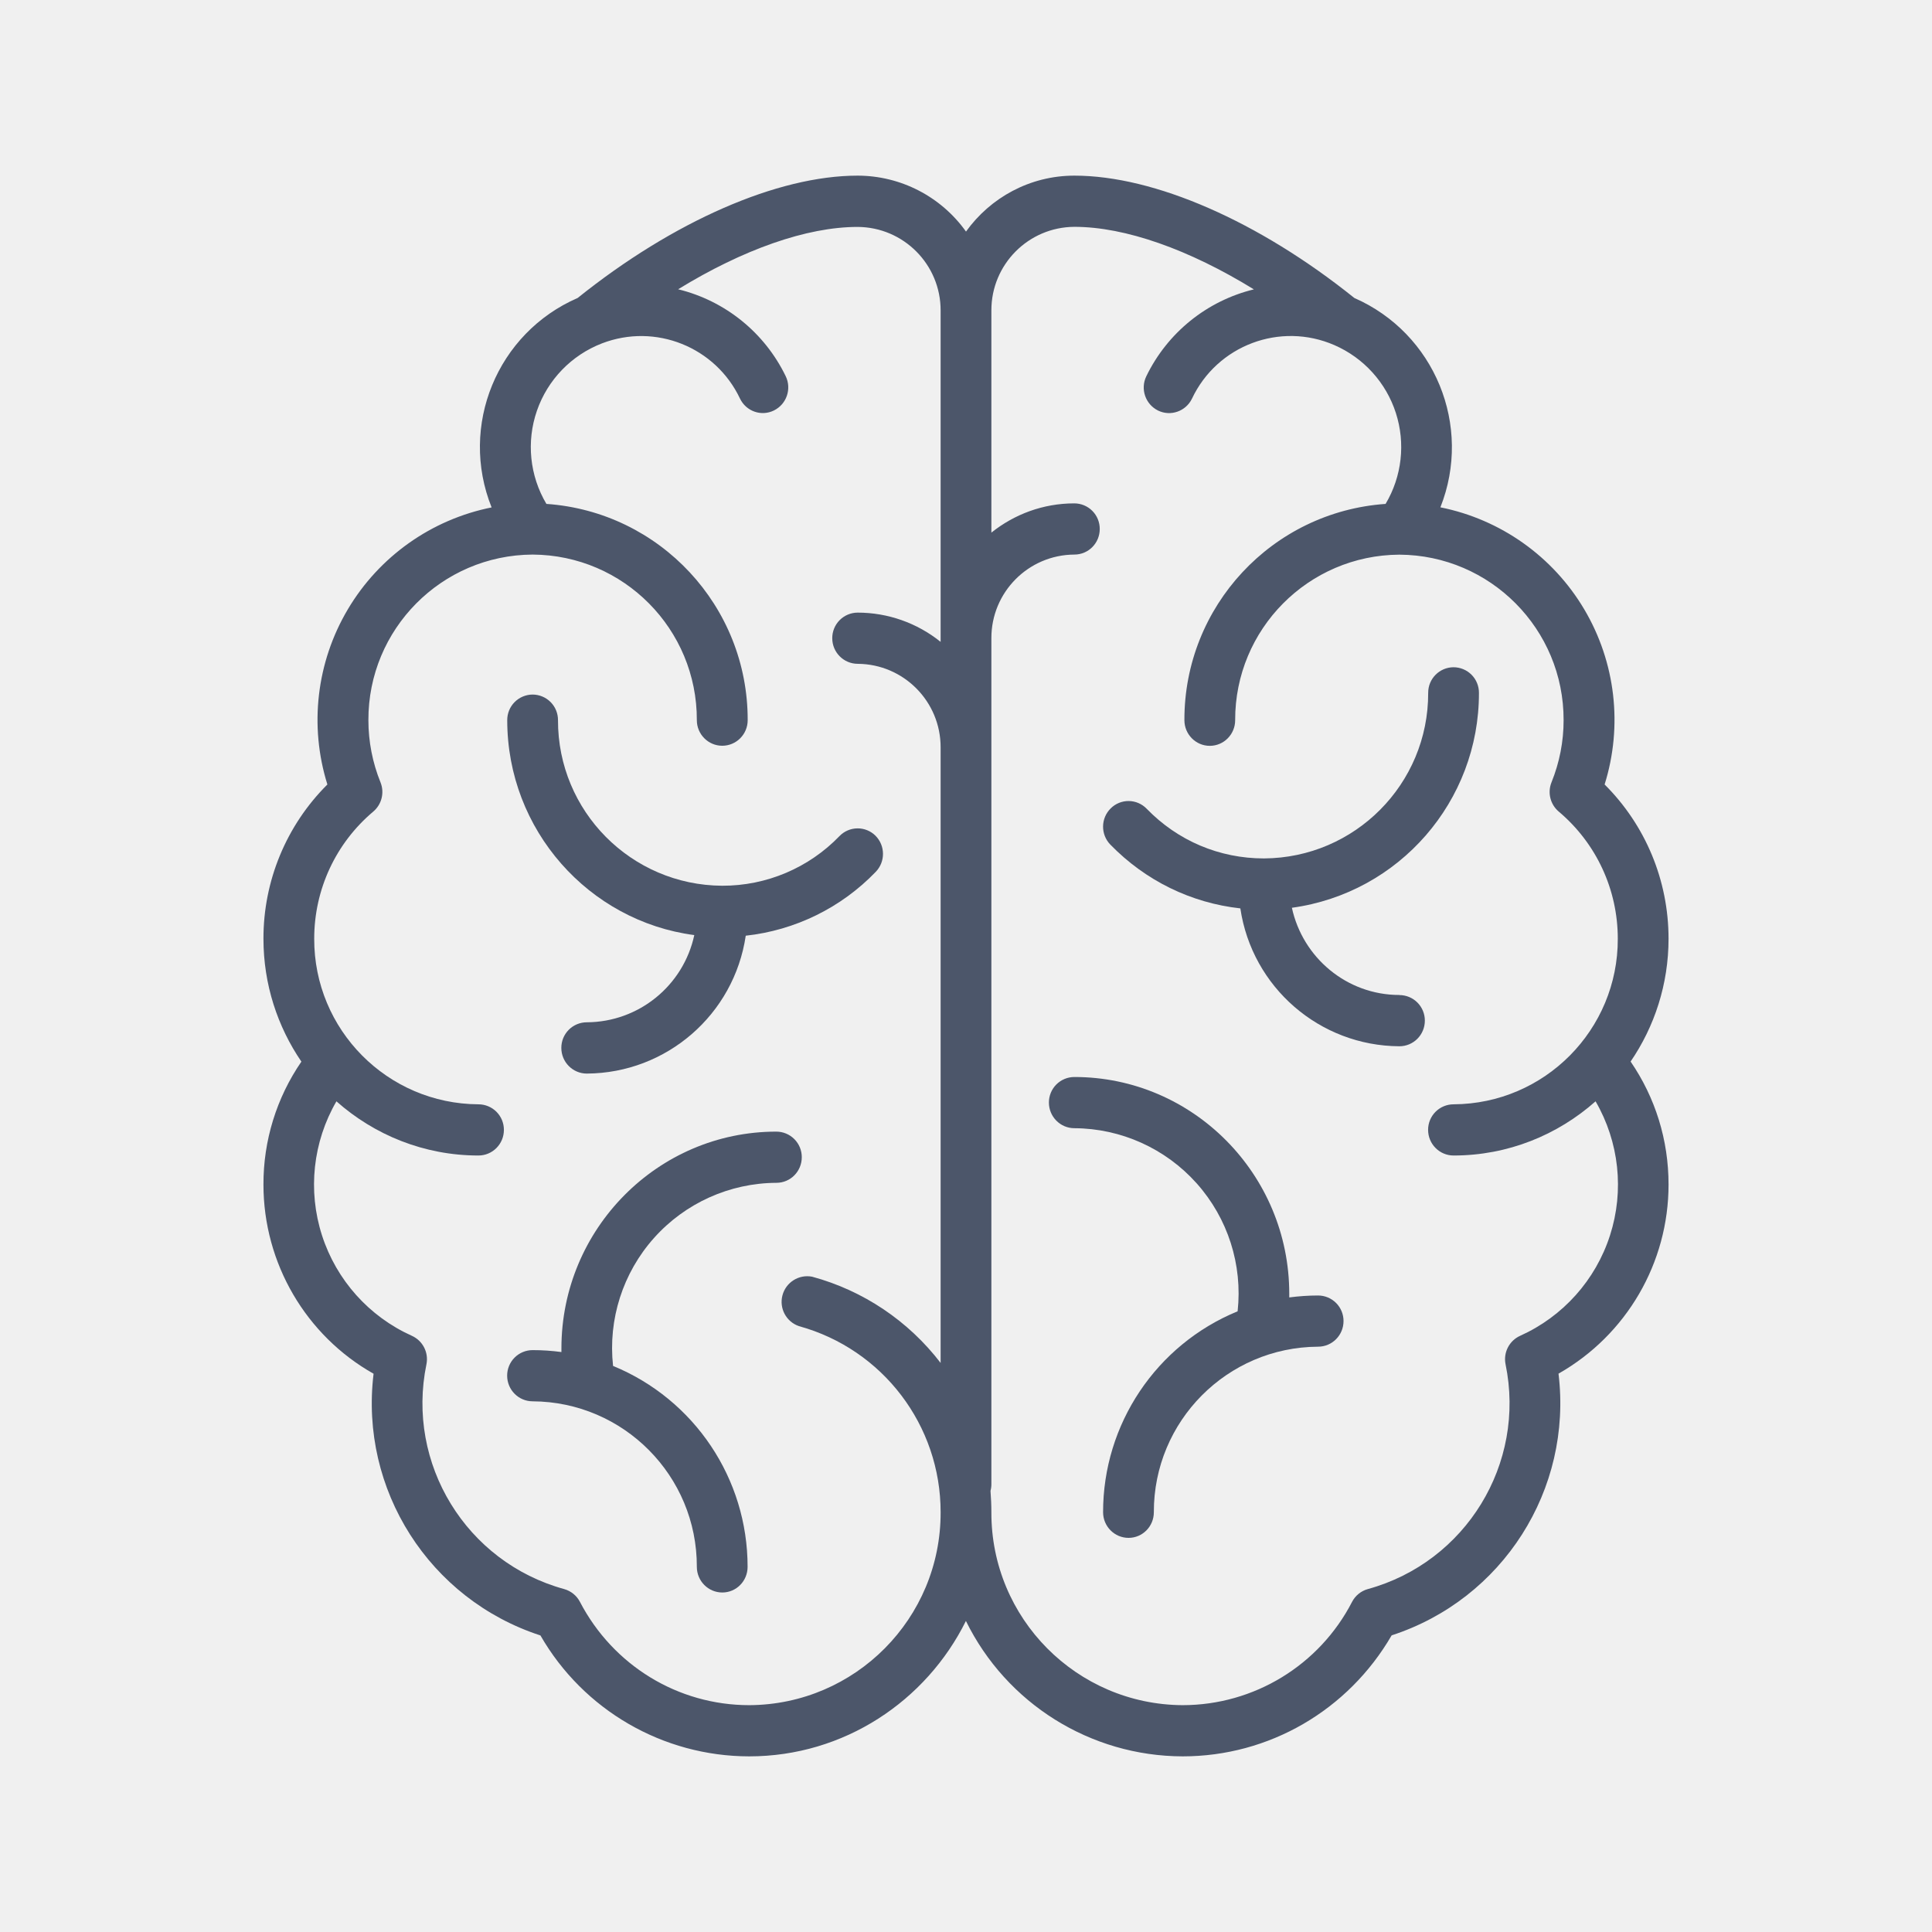
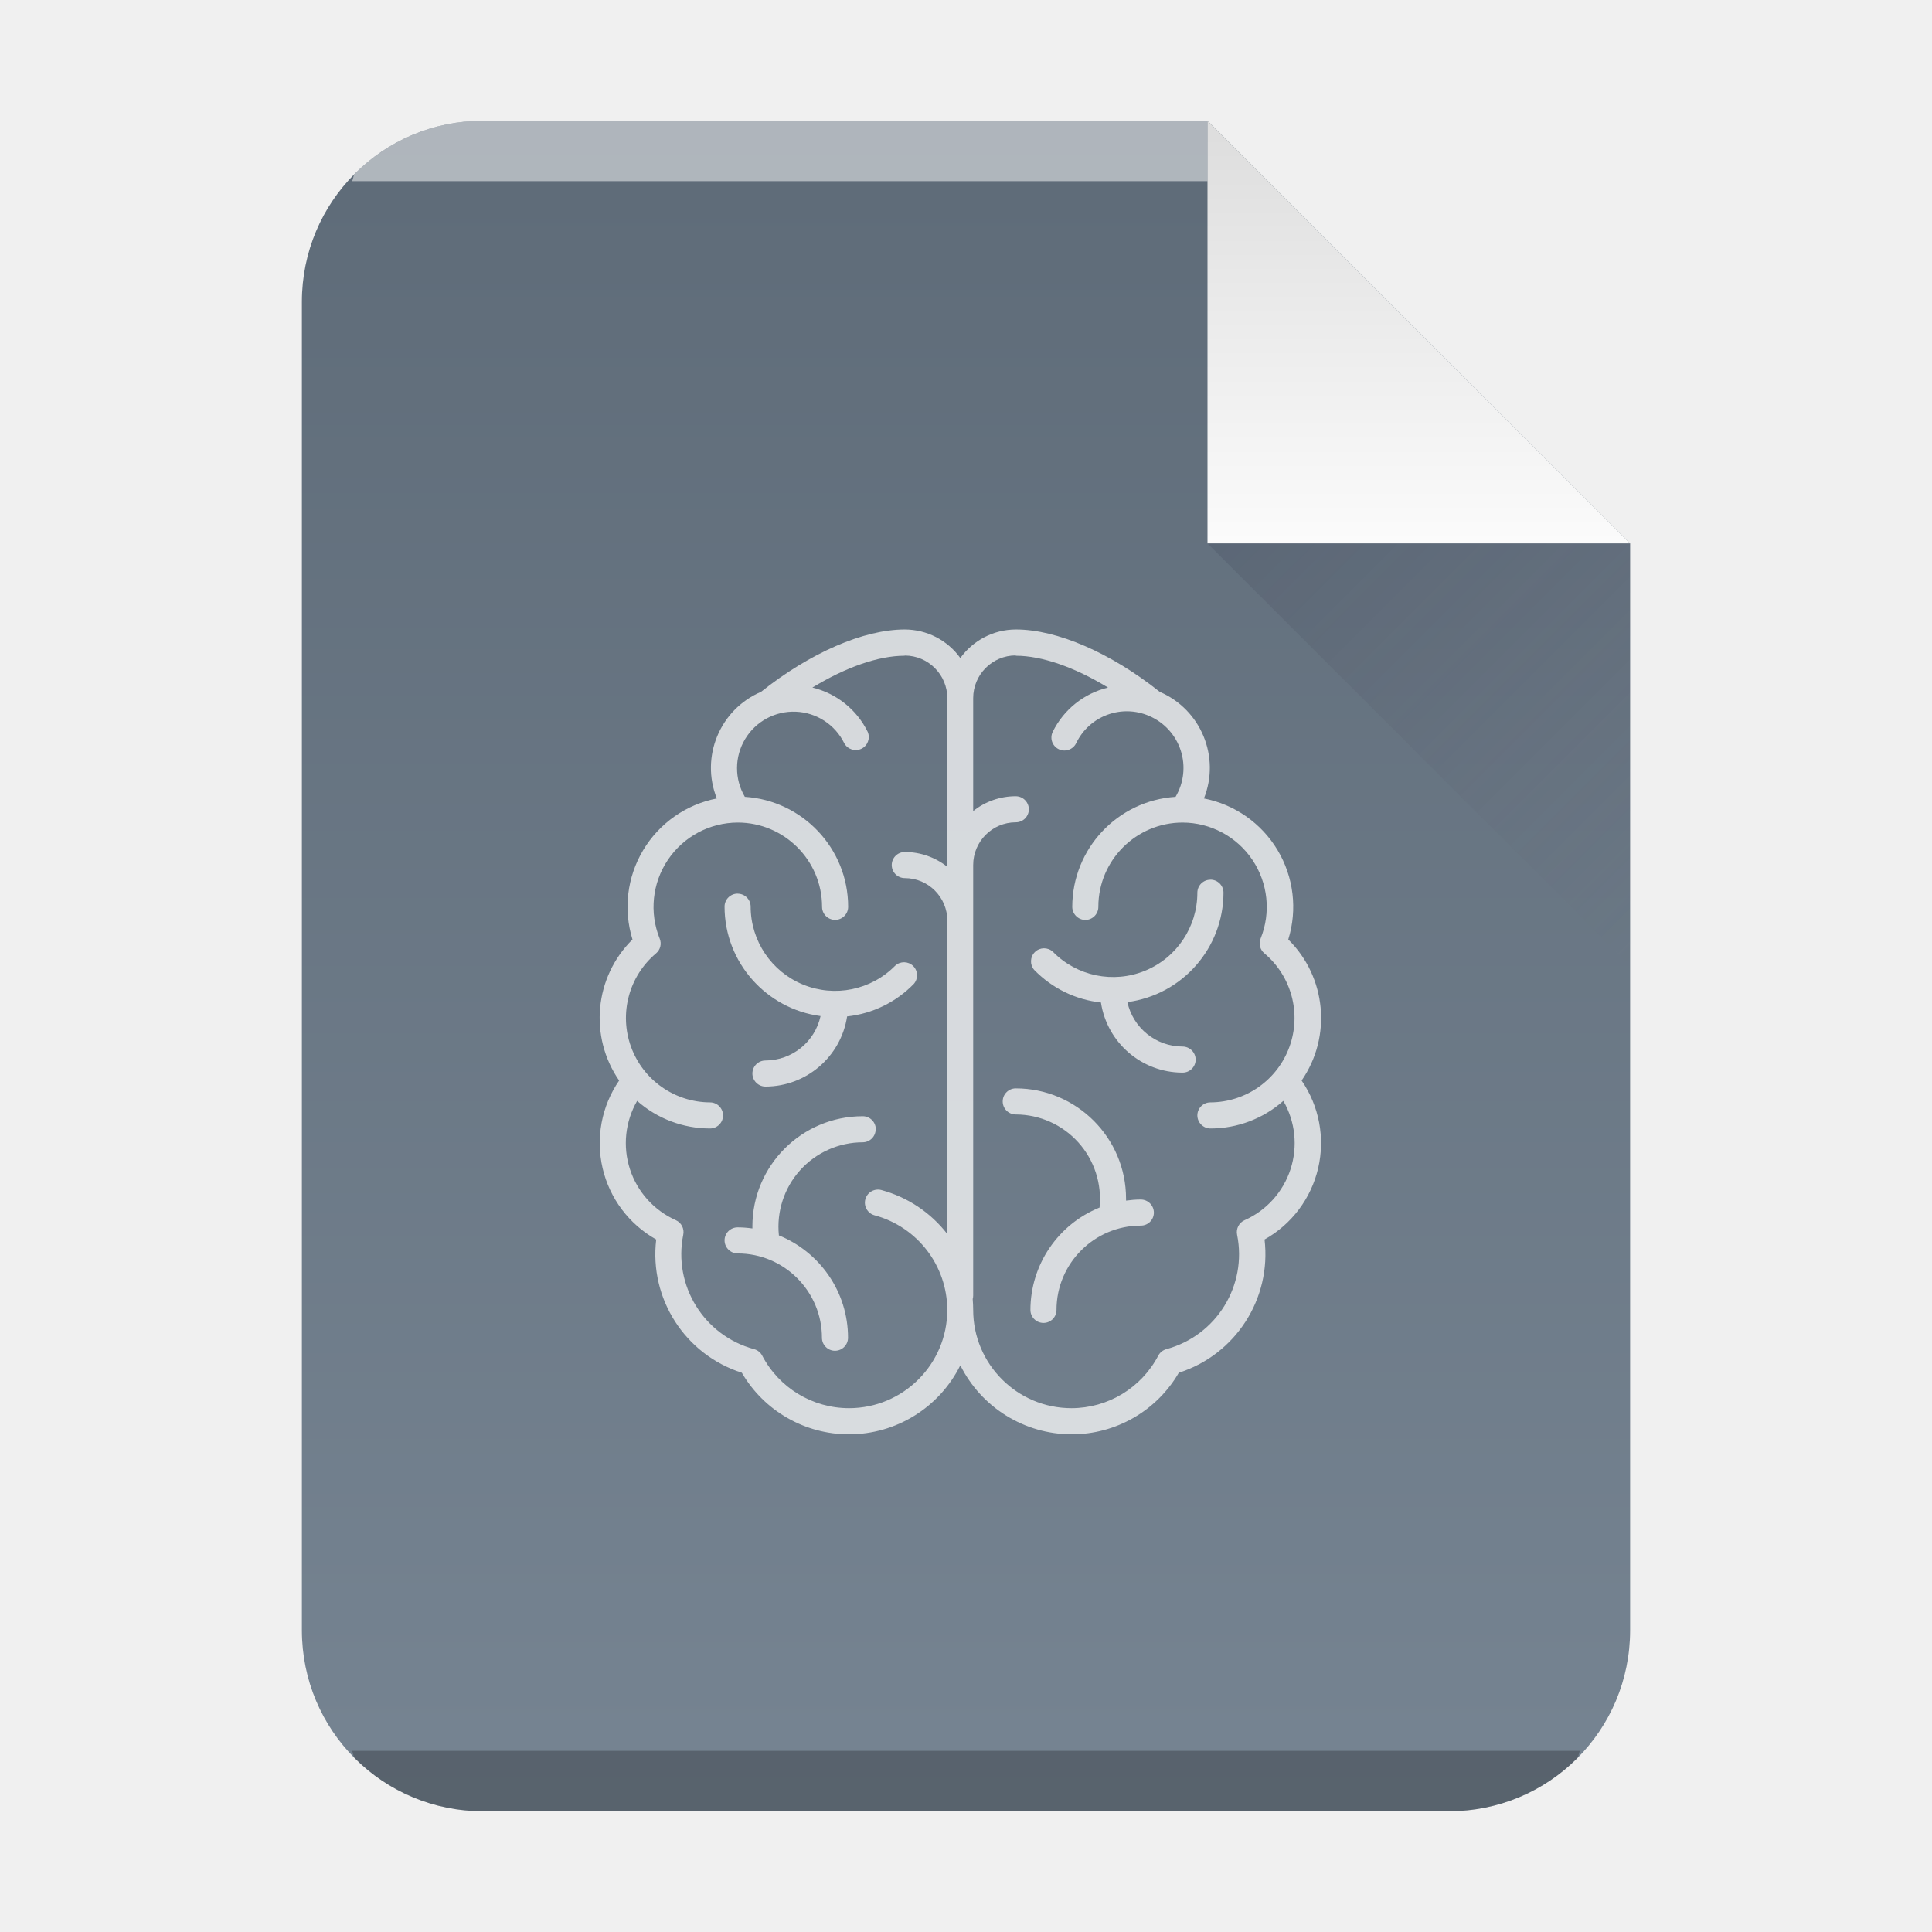
- <svg xmlns="http://www.w3.org/2000/svg" width="22" height="22" version="1.1">
-   <g fill="#4c566a">
-     <path d="M7.906 10.648a1.258 1.258 0 0 1-1.224.993.29.29 0 0 0-.29.292c0 .161.13.292.29.292a1.84 1.84 0 0 0 1.81-1.57 2.418 2.418 0 0 0 1.48-.727.294.294 0 0 0-.003-.412.288.288 0 0 0-.409.004 1.848 1.848 0 0 1-1.336.566 1.88 1.88 0 0 1-1.87-1.885.29.29 0 0 0-.289-.292.29.29 0 0 0-.289.292c0 1.252.93 2.289 2.13 2.447zM9.13 13.177a.29.29 0 0 0-.29-.291c-1.349 0-2.447 1.107-2.447 2.468v.042a2.444 2.444 0 0 0-.328-.022.29.29 0 0 0-.29.291c0 .161.13.292.29.292a1.88 1.88 0 0 1 1.87 1.885c0 .161.13.292.29.292.159 0 .288-.13.288-.292a2.472 2.472 0 0 0-1.532-2.288 1.88 1.88 0 0 1 1.86-2.085c.16 0 .289-.13.289-.292z" />
-     <path d="M19 10.689c0-.664-.263-1.293-.728-1.756a2.467 2.467 0 0 0-1.87-3.156 1.856 1.856 0 0 0-.98-2.384C14.335 2.52 13.146 2 12.234 2c-.507 0-.957.251-1.234.637A1.518 1.518 0 0 0 9.766 2c-.912 0-2.1.52-3.188 1.393a1.85 1.85 0 0 0-.98 2.385 2.467 2.467 0 0 0-1.87 3.155A2.472 2.472 0 0 0 3 10.69c0 .519.16 1 .432 1.399a2.457 2.457 0 0 0-.432 1.4c0 .898.485 1.72 1.254 2.154a2.78 2.78 0 0 0 1.9 2.98A2.745 2.745 0 0 0 8.531 20c1.08 0 2.016-.63 2.468-1.542A2.757 2.757 0 0 0 13.467 20c.985 0 1.885-.525 2.38-1.378a2.78 2.78 0 0 0 1.9-2.98A2.475 2.475 0 0 0 19 13.488c0-.507-.15-.988-.432-1.4.272-.398.432-.88.432-1.399zM8.532 19.417c-.81 0-1.549-.45-1.928-1.176a.29.29 0 0 0-.18-.146 2.195 2.195 0 0 1-1.568-2.56.292.292 0 0 0-.166-.324 1.888 1.888 0 0 1-.859-2.67c.432.383.998.617 1.617.617.16 0 .29-.13.29-.292a.29.29 0 0 0-.29-.291 1.88 1.88 0 0 1-1.87-1.886c0-.56.245-1.087.672-1.447a.293.293 0 0 0 .083-.333 1.886 1.886 0 0 1-.138-.708 1.88 1.88 0 0 1 1.87-1.886 1.88 1.88 0 0 1 1.87 1.886c0 .16.13.291.289.291.16 0 .29-.13.29-.291a2.463 2.463 0 0 0-2.292-2.463 1.266 1.266 0 0 1 .633-1.828 1.244 1.244 0 0 1 1.572.63c.07.144.242.205.386.134a.293.293 0 0 0 .134-.39 1.848 1.848 0 0 0-1.225-.99c.738-.453 1.464-.71 2.044-.71a.95.95 0 0 1 .945.952v3.773a1.507 1.507 0 0 0-.945-.333.29.29 0 0 0-.289.292c0 .16.13.291.29.291a.95.95 0 0 1 .944.953v7.008a2.751 2.751 0 0 0-1.463-.982.292.292 0 0 0-.15.563 2.195 2.195 0 0 1 1.613 2.12 2.19 2.19 0 0 1-2.179 2.196zm8.778-4.206a.292.292 0 0 0-.166.324 2.195 2.195 0 0 1-1.568 2.56.29.29 0 0 0-.18.146 2.172 2.172 0 0 1-1.929 1.176 2.19 2.19 0 0 1-2.178-2.197c0-.082-.004-.163-.01-.243a.287.287 0 0 0 .01-.079v-9.63a.95.95 0 0 1 .945-.953c.16 0 .289-.13.289-.291a.29.29 0 0 0-.29-.292c-.356 0-.684.125-.944.333v-2.53a.95.95 0 0 1 .945-.952c.58 0 1.306.258 2.044.712a1.848 1.848 0 0 0-1.225.99.293.293 0 0 0 .134.39c.143.07.316.009.386-.135a1.244 1.244 0 0 1 1.622-.61 1.266 1.266 0 0 1 .583 1.808 2.463 2.463 0 0 0-2.291 2.463c0 .161.13.292.289.292.16 0 .289-.131.289-.292a1.88 1.88 0 0 1 1.87-1.885 1.88 1.88 0 0 1 1.87 1.885c0 .243-.046.48-.138.708a.293.293 0 0 0 .083.333c.427.36.672.887.672 1.447a1.88 1.88 0 0 1-1.87 1.886.29.29 0 0 0-.29.291c0 .161.13.292.29.292.619 0 1.185-.234 1.617-.617a1.888 1.888 0 0 1-.859 2.67z" />
-     <path d="M15.935 11.33c-.6 0-1.101-.426-1.224-.993a2.465 2.465 0 0 0 2.13-2.447.29.29 0 0 0-.29-.292.29.29 0 0 0-.288.292 1.88 1.88 0 0 1-1.87 1.885c-.507 0-.981-.2-1.336-.566a.287.287 0 0 0-.409-.004.293.293 0 0 0-.004.413c.401.412.92.664 1.48.726a1.84 1.84 0 0 0 1.811 1.57c.16 0 .29-.13.29-.292a.29.29 0 0 0-.29-.291zM15.01 14.752c-.112 0-.221.008-.329.022v-.042c0-1.36-1.097-2.468-2.447-2.468a.29.29 0 0 0-.29.291c0 .161.13.292.29.292a1.88 1.88 0 0 1 1.859 2.085 2.472 2.472 0 0 0-1.532 2.288c0 .161.13.292.29.292.159 0 .288-.13.288-.292a1.88 1.88 0 0 1 1.87-1.885c.16 0 .29-.13.29-.292a.29.29 0 0 0-.29-.291z" />
+ <svg xmlns="http://www.w3.org/2000/svg" xmlns:xlink="http://www.w3.org/1999/xlink" width="32" height="32" version="1.1" id="svg34">
+   <defs id="defs18">
+     <linearGradient gradientTransform="matrix(.5 0 0 -.48276 0 31.45)" gradientUnits="userSpaceOnUse" x2="0" y2="3" y1="61" id="a">
+       <stop offset="0" stop-color="#768492" id="stop2" />
+       <stop stop-color="#5e6b78" offset="1" id="stop4" />
+     </linearGradient>
+     <linearGradient id="c" y1="518.04" y2="524.8" x2="0" gradientUnits="userSpaceOnUse">
+       <stop stop-color="#dedede" id="stop7" />
+       <stop offset="1" stop-color="#fbfbfb" id="stop9" />
+     </linearGradient>
+     <linearGradient id="d" y1="524.8" x1="404.57" y2="531.8" x2="411.57" gradientUnits="userSpaceOnUse">
+       <stop stop-color="#383e51" id="stop12" />
+       <stop offset="1" stop-color="#655c6f" stop-opacity="0" id="stop14" />
+     </linearGradient>
+     <linearGradient xlink:href="#a" id="b" x1="5" y1="30" x2="5" y2="2" gradientUnits="userSpaceOnUse" gradientTransform="translate(-20)" />
+   </defs>
+   <path d="M 20,2 H 8 c -1.662,0 -3,1.338 -3,3 v 22 c 0,1.662 1.338,3 3,3 H 24 c 1.662,0 3,-1.338 3,-3 V 9 Z" fill="url(#b)" id="path20" style="fill:url(#b)" />
+   <g fill-rule="evenodd" id="g26">
+     <path d="M411.57 524.8l-7-7v7z" fill="url(#c)" transform="translate(-384.57 -515.8)" id="path22" />
+     <path d="M411.57 531.8l-7-7h7z" opacity=".2" fill="url(#d)" transform="translate(-384.57 -515.8)" id="path24" />
  </g>
+   <path d="m 14.986,10.426 c -0.681,0 -1.569,0.387 -2.381,1.033 a 1.369,1.369 0 0 0 -0.732,1.766 1.828,1.828 0 0 0 -1.397,2.336 1.825,1.825 0 0 0 -0.221,2.336 1.83,1.83 0 0 0 0.614,2.633 2.06,2.06 0 0 0 1.418,2.207 2.053,2.053 0 0 0 1.777,1.02 2.06,2.06 0 0 0 1.842,-1.143 2.064,2.064 0 0 0 1.844,1.143 2.05,2.05 0 0 0 1.775,-1.02 2.062,2.062 0 0 0 1.42,-2.207 1.83,1.83 0 0 0 0.614,-2.633 1.825,1.825 0 0 0 -0.221,-2.336 1.828,1.828 0 0 0 -1.397,-2.336 1.37,1.37 0 0 0 -0.732,-1.766 c -0.812,-0.646 -1.7,-1.033 -2.381,-1.033 -0.379,0 -0.715,0.187 -0.922,0.473 a 1.136,1.136 0 0 0 -0.92,-0.473 m 0,0.432 c 0.389,0 0.705,0.318 0.705,0.707 v 2.793 a 1.13,1.13 0 0 0 -0.705,-0.246 0.216,0.216 0 1 0 0,0.432 c 0.389,0 0.705,0.316 0.705,0.705 v 5.191 a 2.06,2.06 0 0 0 -1.092,-0.729 0.217,0.217 0 0 0 -0.266,0.152 0.217,0.217 0 0 0 0.152,0.266 1.628,1.628 0 0 1 1.205,1.568 c 0,0.897 -0.73,1.627 -1.627,1.627 a 1.623,1.623 0 0 1 -1.439,-0.871 0.213,0.213 0 0 0 -0.135,-0.107 1.629,1.629 0 0 1 -1.172,-1.896 0.216,0.216 0 0 0 -0.123,-0.24 1.398,1.398 0 0 1 -0.641,-1.976 1.82,1.82 0 0 0 1.207,0.457 0.216,0.216 0 0 0 0,-0.432 1.398,1.398 0 0 1 -0.894,-2.468 0.213,0.213 0 0 0 0.06,-0.246 1.398,1.398 0 0 1 1.294,-1.921 c 0.77,0 1.396,0.627 1.396,1.396 a 0.216,0.216 0 1 0 0.432,0 c 0,-0.969 -0.757,-1.761 -1.711,-1.822 a 0.936,0.936 0 1 1 1.646,-0.889 0.216,0.216 0 0 0 0.389,-0.187 1.38,1.38 0 0 0 -0.916,-0.734 c 0.551,-0.336 1.094,-0.527 1.527,-0.527 m 1.842,0 c 0.433,0 0.976,0.191 1.527,0.527 a 1.383,1.383 0 0 0 -0.916,0.734 0.215,0.215 0 0 0 0.1,0.287 0.217,0.217 0 0 0 0.289,-0.1 0.93,0.93 0 0 1 1.211,-0.45 0.937,0.937 0 0 1 0.435,1.339 1.83,1.83 0 0 0 -1.711,1.822 c 0,0.119 0.098,0.217 0.217,0.217 a 0.216,0.216 0 0 0 0.215,-0.217 c 0,-0.77 0.627,-1.396 1.396,-1.396 a 1.398,1.398 0 0 1 1.292,1.921 0.214,0.214 0 0 0 0.063,0.246 1.398,1.398 0 0 1 -0.894,2.468 0.216,0.216 0 0 0 -0.217,0.215 c 0,0.119 0.098,0.217 0.217,0.217 a 1.82,1.82 0 0 0 1.207,-0.457 1.397,1.397 0 0 1 -0.641,1.976 0.216,0.216 0 0 0 -0.125,0.24 1.629,1.629 0 0 1 -1.17,1.896 0.217,0.217 0 0 0 -0.135,0.107 1.624,1.624 0 0 1 -1.439,0.871 c -0.897,0 -1.627,-0.73 -1.627,-1.627 0,-0.061 -0.003,-0.12 -0.008,-0.18 a 0.221,0.221 0 0 0 0.008,-0.059 v -7.131 c 0,-0.389 0.316,-0.707 0.705,-0.707 a 0.216,0.216 0 0 0 0.217,-0.215 0.218,0.218 0 0 0 -0.217,-0.217 1.13,1.13 0 0 0 -0.705,0.246 v -1.871 c 0,-0.389 0.316,-0.707 0.705,-0.707 m 3.225,3.715 a 0.216,0.216 0 0 0 -0.217,0.215 1.396,1.396 0 0 1 -2.393,0.978 0.216,0.216 0 0 0 -0.309,0.301 c 0.299,0.306 0.686,0.494 1.105,0.539 a 1.369,1.369 0 0 0 1.352,1.162 0.216,0.216 0 0 0 0.217,-0.215 0.218,0.218 0 0 0 -0.217,-0.217 0.938,0.938 0 0 1 -0.914,-0.736 1.832,1.832 0 0 0 1.592,-1.813 0.216,0.216 0 0 0 -0.217,-0.215 m -7.83,0.231 a 0.216,0.216 0 0 0 -0.217,0.215 c 0,0.927 0.695,1.695 1.59,1.813 a 0.936,0.936 0 0 1 -0.912,0.736 0.216,0.216 0 0 0 -0.217,0.215 c 0,0.119 0.098,0.217 0.217,0.217 a 1.37,1.37 0 0 0 1.352,-1.162 1.808,1.808 0 0 0 1.105,-0.539 0.216,0.216 0 0 0 -0.309,-0.301 1.398,1.398 0 0 1 -2.394,-0.978 0.215,0.215 0 0 0 -0.215,-0.215 m 4.606,3.225 a 0.216,0.216 0 0 0 0,0.432 1.398,1.398 0 0 1 1.388,1.542 1.832,1.832 0 0 0 -1.145,1.695 0.216,0.216 0 1 0 0.432,0 c 0,-0.77 0.627,-1.396 1.396,-1.396 a 0.216,0.216 0 0 0 0.217,-0.215 0.218,0.218 0 0 0 -0.217,-0.217 c -0.083,0 -0.164,0.007 -0.244,0.018 v -0.031 c 0,-1.01 -0.82,-1.828 -1.828,-1.828 m -2.533,0.461 c -1.01,0 -1.828,0.818 -1.828,1.826 v 0.033 a 1.785,1.785 0 0 0 -0.244,-0.018 0.216,0.216 0 0 0 -0.217,0.215 c 0,0.119 0.098,0.217 0.217,0.217 0.77,0 1.396,0.627 1.396,1.396 a 0.216,0.216 0 0 0 0.432,0 c 0,-0.766 -0.475,-1.424 -1.145,-1.695 a 1.398,1.398 0 0 1 1.388,-1.542 0.216,0.216 0 0 0 0.215,-0.217 h 0.002 a 0.216,0.216 0 0 0 -0.217,-0.215" opacity="0.75" fill="#fbfbfb" id="path28" />
+   <path d="M8 2a2.99 2.99 0 00-2.123.877c-.031.031-.02.09-.05.123H20V2z" color="#000" opacity=".5" fill="#fff" id="path30" />
+   <path d="M5.826 29c.03.033.02.092.051.123A2.99 2.99 0 008 30h16a2.99 2.99 0 002.123-.877c.031-.031.02-.09.05-.123z" color="#000" opacity=".25" id="path32" />
</svg>
